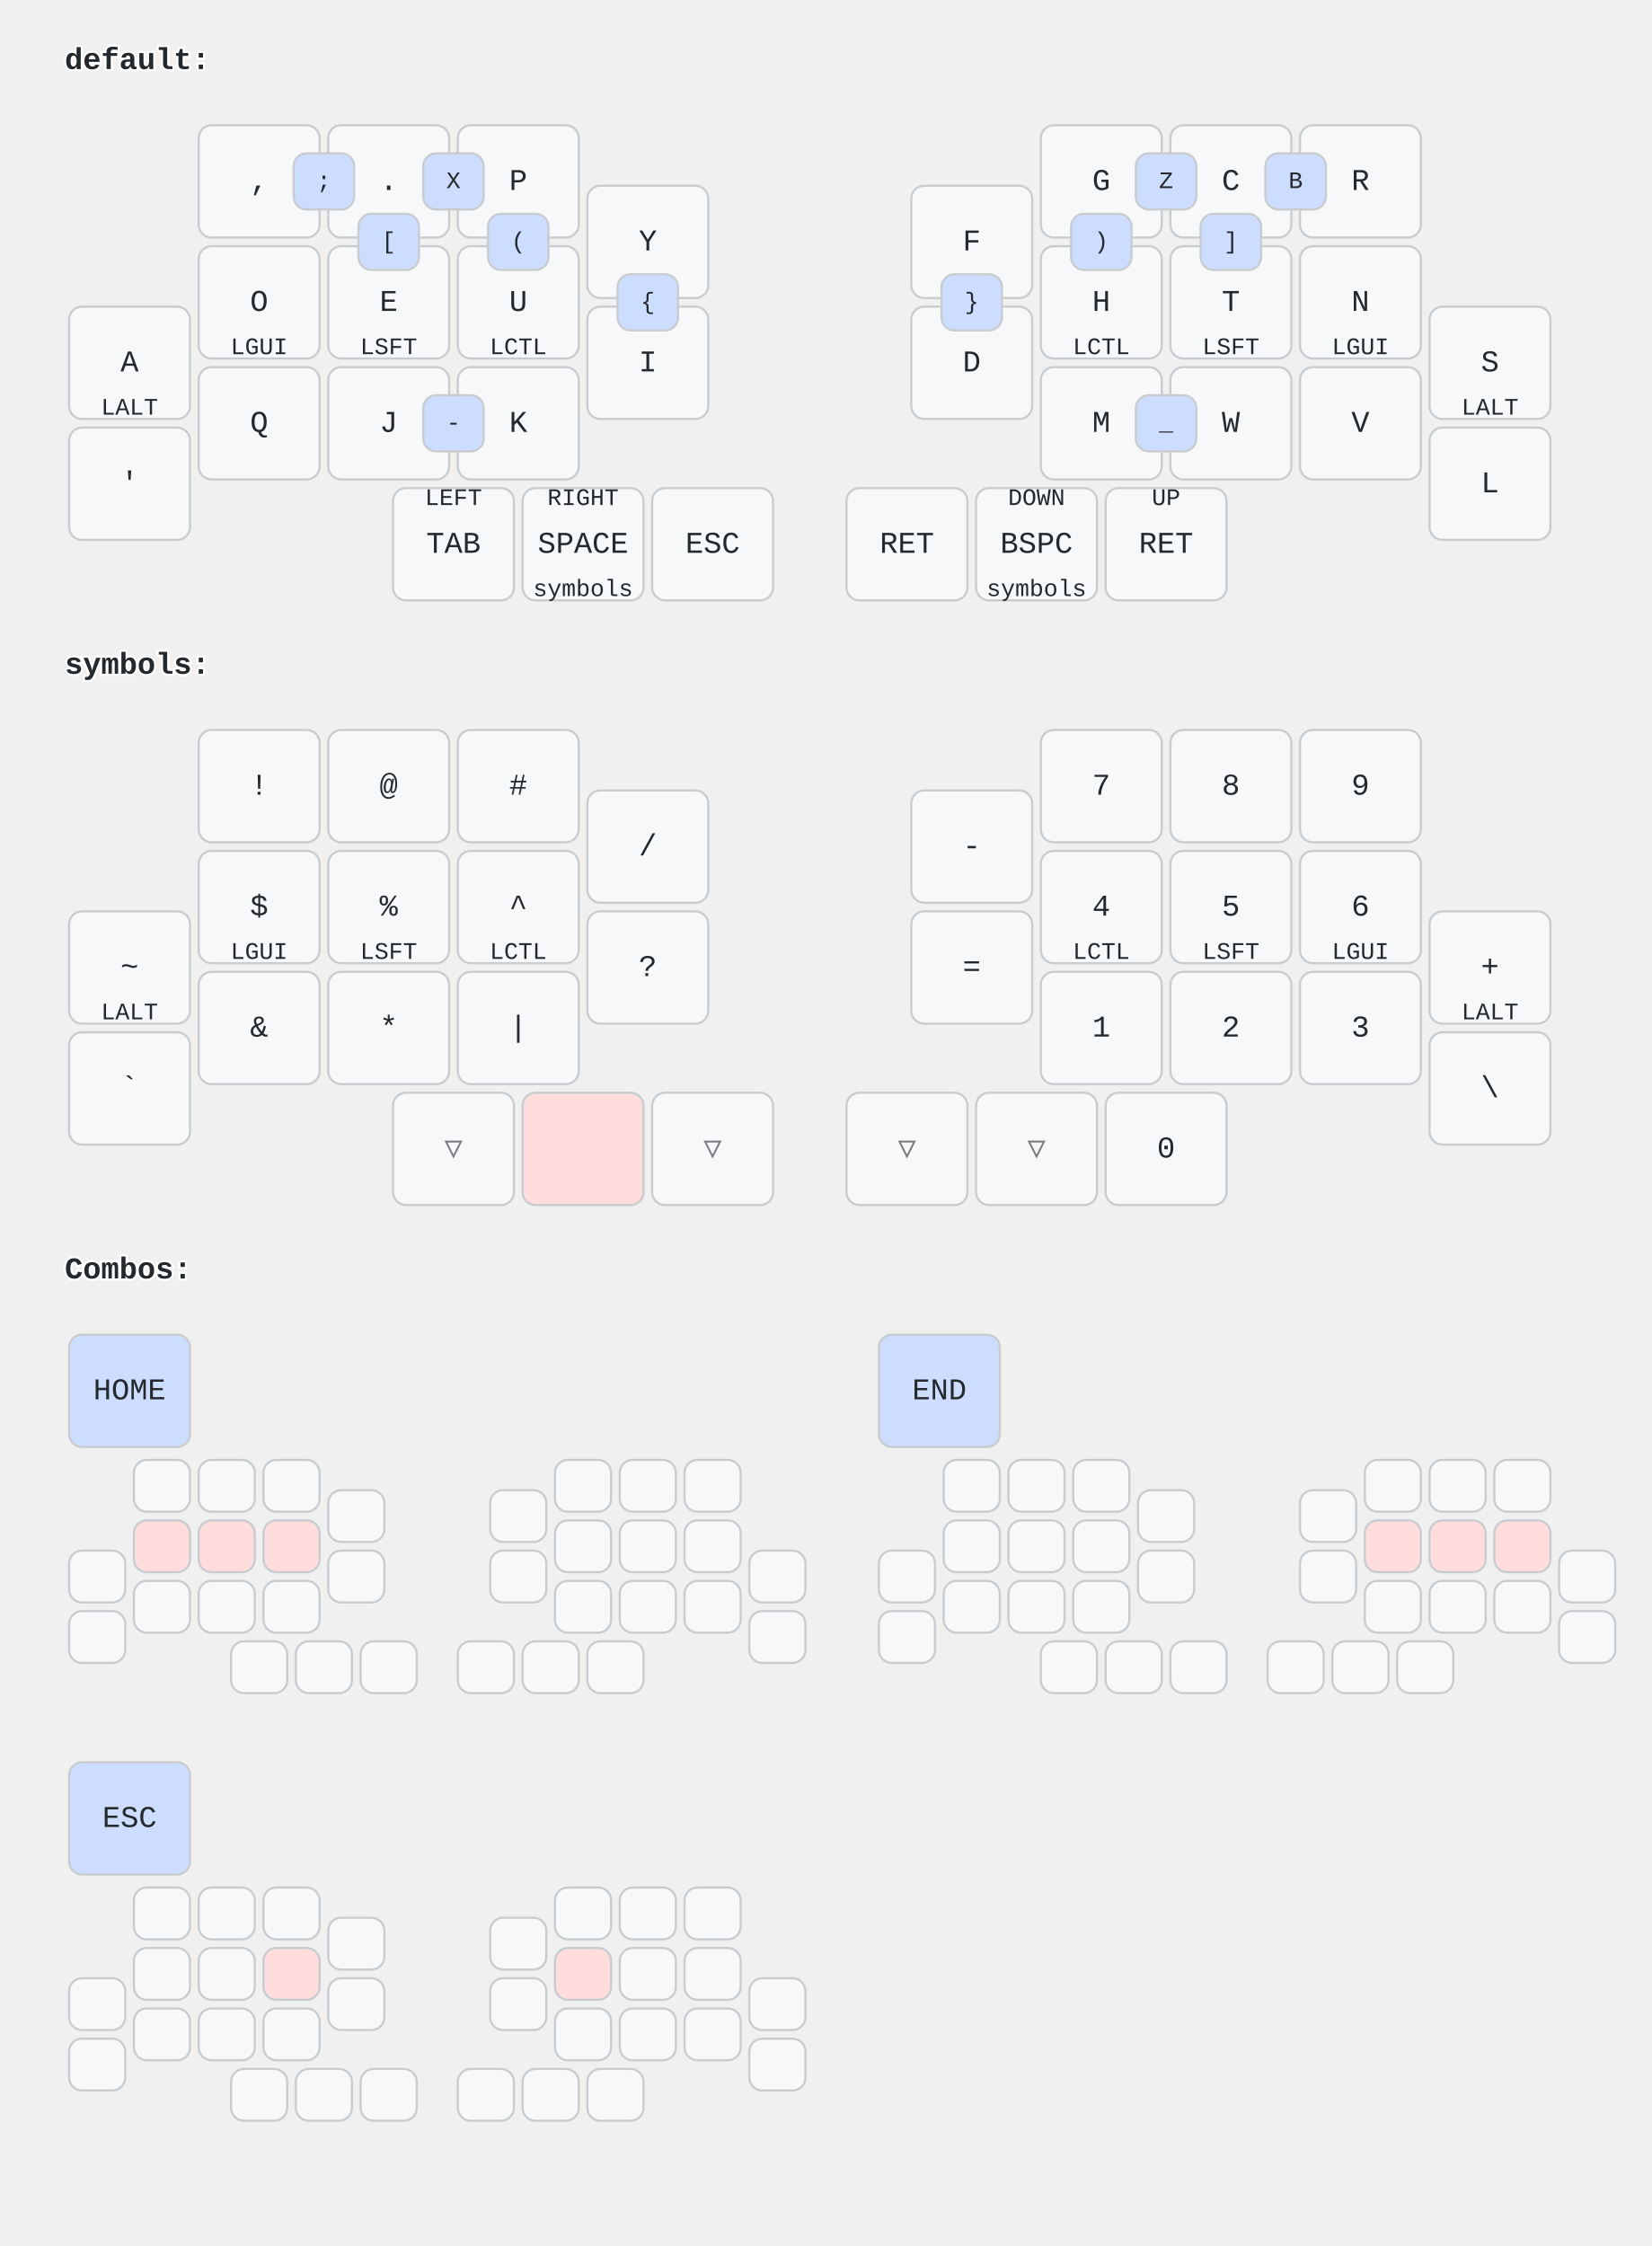
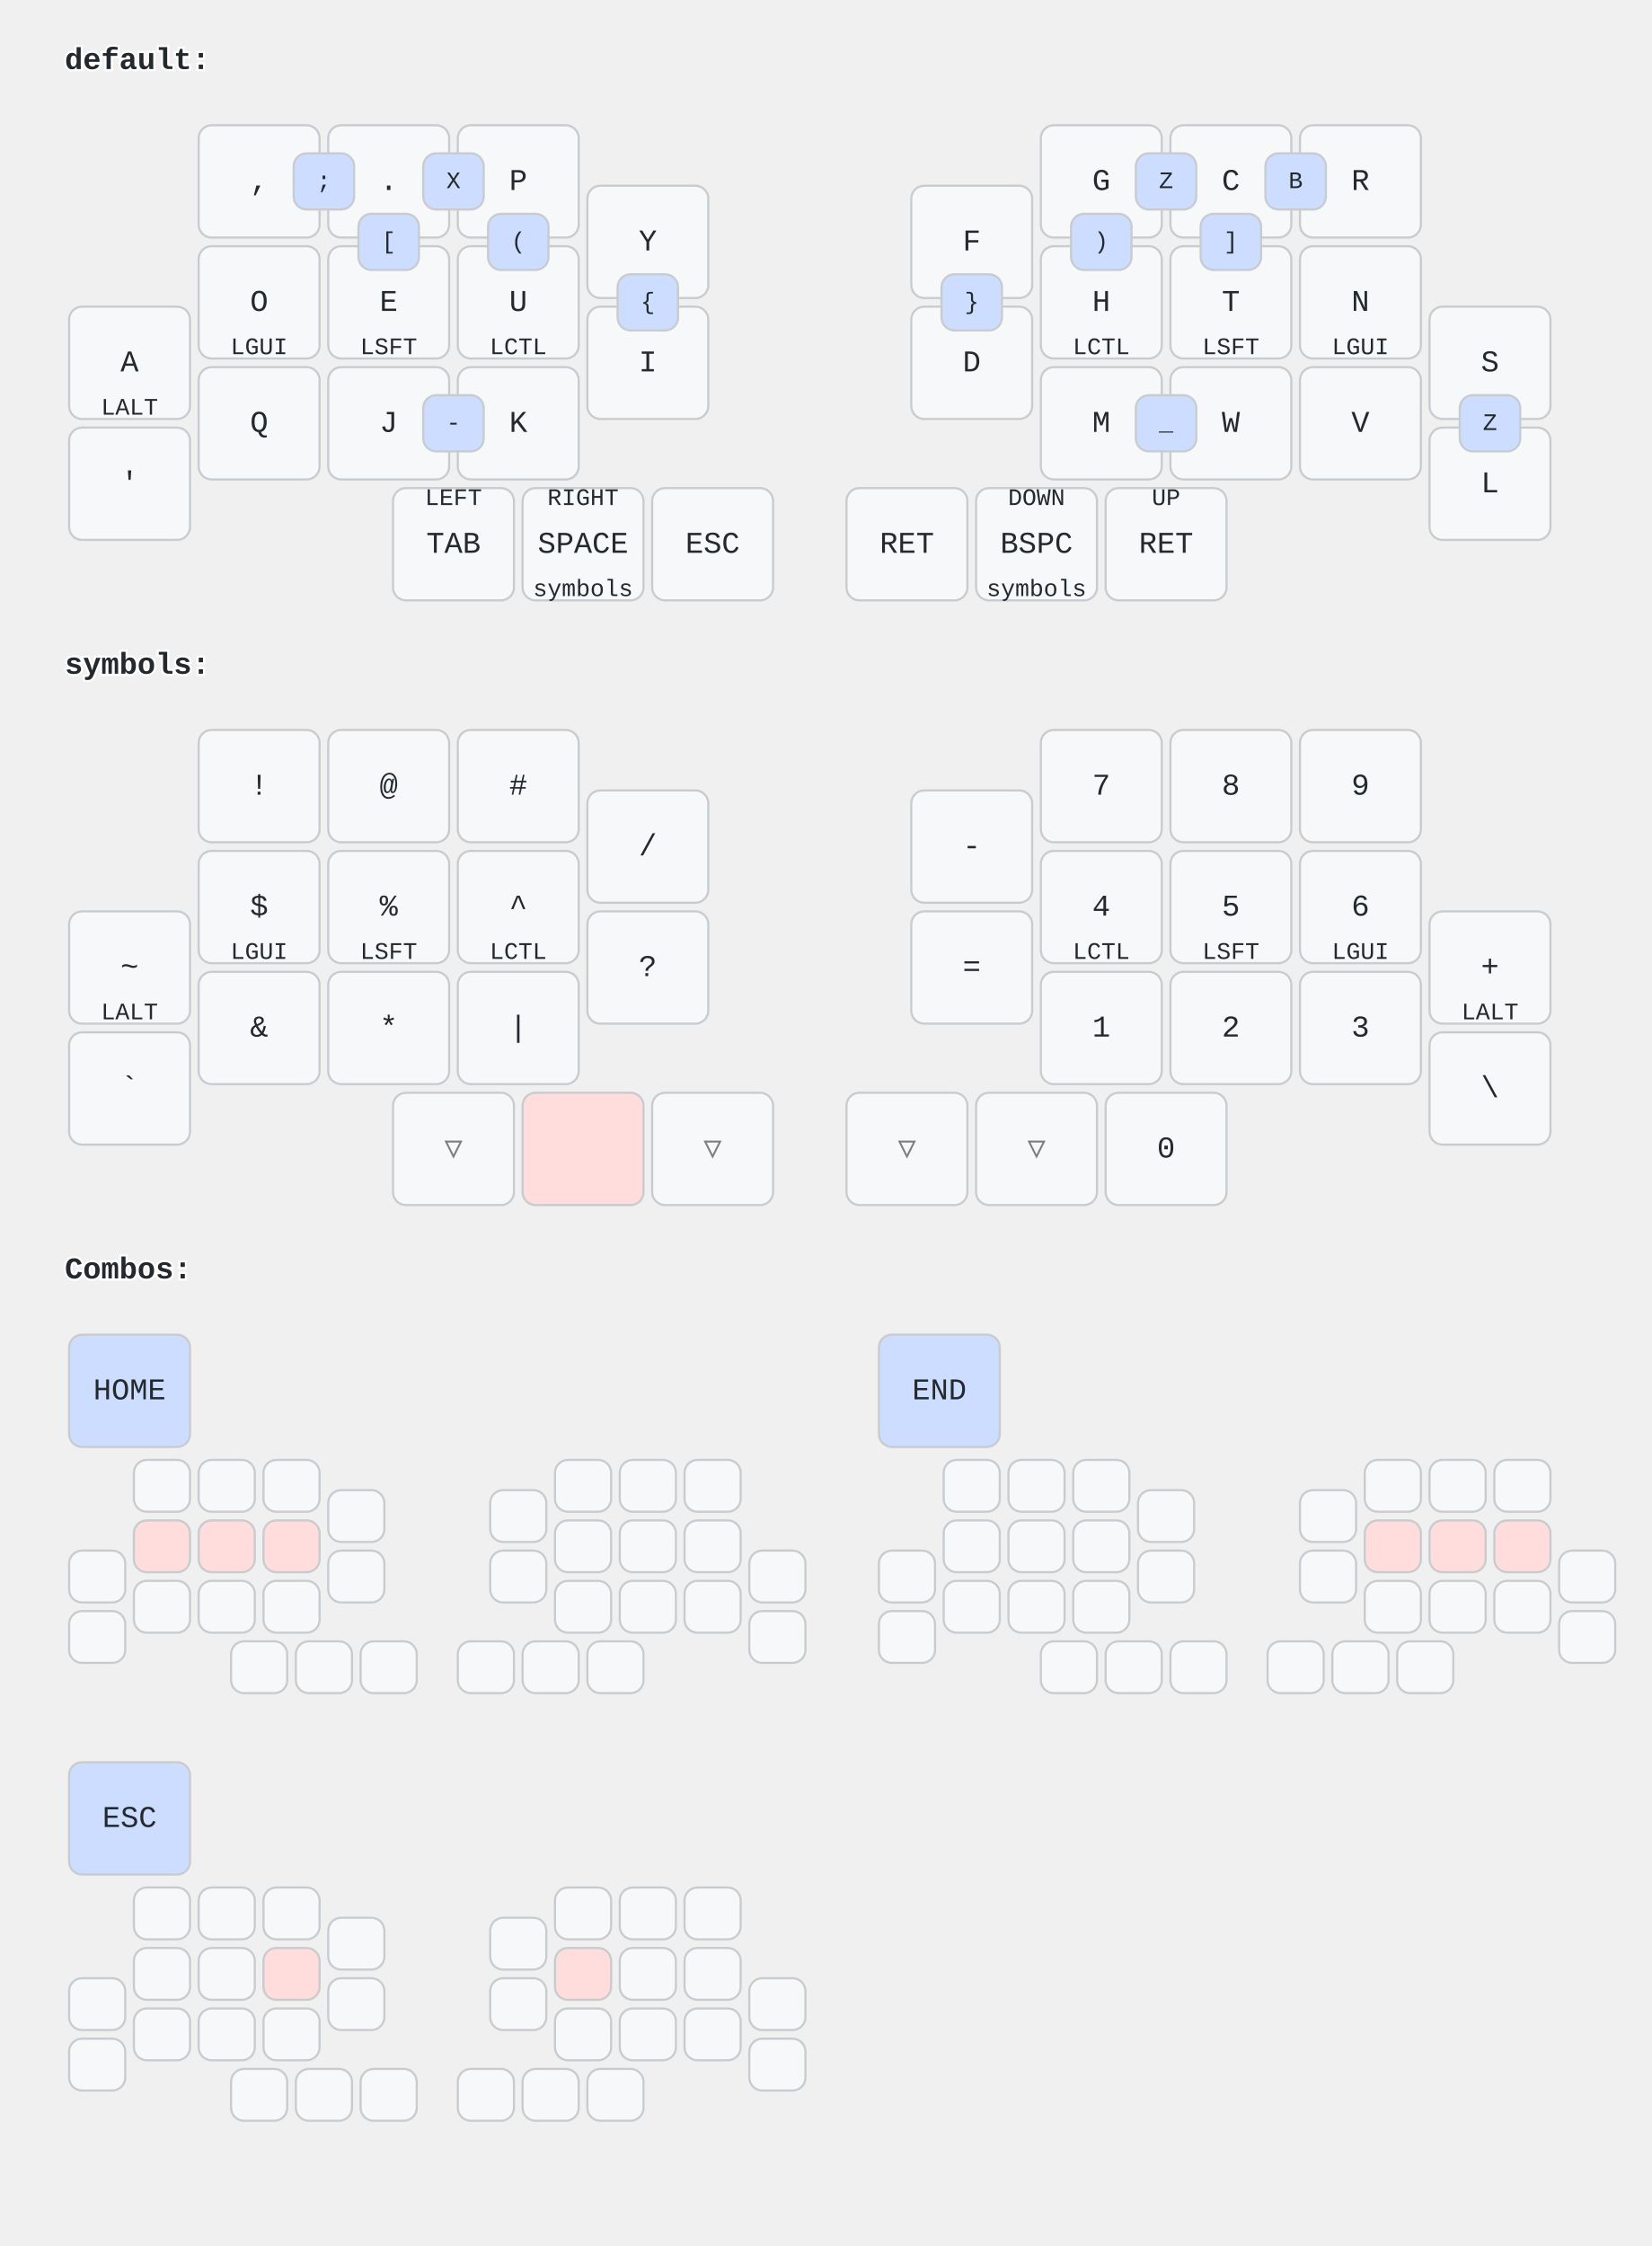
<svg xmlns="http://www.w3.org/2000/svg" width="765" height="1040" viewBox="0 0 765 1040" class="keymap">
  <style>/* inherit to force styles through use tags */
svg path {
    fill: inherit;
}

/* font and background color specifications */
svg.keymap {
    font-family: SFMono-Regular,Consolas,Liberation Mono,Menlo,monospace;
    font-size: 14px;
    font-kerning: normal;
    text-rendering: optimizeLegibility;
    fill: #24292e;
}

/* default key styling */
rect.key {
    fill: #f6f8fa;
}

rect.key, rect.combo {
    stroke: #c9cccf;
    stroke-width: 1;
}

/* default key side styling, only used is draw_key_sides is set */
rect.side {
    filter: brightness(90%);
}

/* color accent for combo boxes */
rect.combo, rect.combo-separate {
    fill: #cdf;
}

/* color accent for held keys */
rect.held, rect.combo.held {
    fill: #fdd;
}

/* color accent for ghost (optional) keys */
rect.ghost, rect.combo.ghost {
    stroke-dasharray: 4, 4;
    stroke-width: 2;
}

text {
    text-anchor: middle;
    dominant-baseline: middle;
}

/* styling for layer labels */
text.label {
    font-weight: bold;
    text-anchor: start;
    stroke: white;
    stroke-width: 2;
    paint-order: stroke;
}

/* styling for combo tap, and key hold/shifted label text */
text.combo, text.hold, text.shifted {
    font-size: 11px;
}

text.hold {
    text-anchor: middle;
    dominant-baseline: auto;
}

text.shifted {
    text-anchor: middle;
    dominant-baseline: hanging;
}

/* styling for hold/shifted label text in combo box */
text.combo.hold, text.combo.shifted {
    font-size: 8px;
}

/* lighter symbol for transparent keys */
text.trans {
    fill: #7b7e81;
}

/* styling for combo dendrons */
path.combo {
    stroke-width: 1;
    stroke: gray;
    fill: none;
}

/* Start Tabler Icons Cleanup */
/* cannot use height/width with glyphs */
.icon-tabler &gt; path {
    fill: inherit;
    stroke: inherit;
    stroke-width: 2;
}
/* hide tabler's default box */
.icon-tabler &gt; path[stroke="none"][fill="none"] {
    visibility: hidden;
}
/* End Tabler Icons Cleanup */
</style>
  <g transform="translate(30, 0)" class="layer-default">
    <text x="0" y="28" class="label">default:</text>
    <g transform="translate(0, 56)">
      <g transform="translate(90, 28)" class="key keypos-0">
        <rect rx="6" ry="6" x="-28" y="-26" width="56" height="52" class="key" />
        <text x="0" y="0" class="key tap">,</text>
      </g>
      <g transform="translate(150, 28)" class="key keypos-1">
        <rect rx="6" ry="6" x="-28" y="-26" width="56" height="52" class="key" />
        <text x="0" y="0" class="key tap">.</text>
      </g>
      <g transform="translate(210, 28)" class="key keypos-2">
        <rect rx="6" ry="6" x="-28" y="-26" width="56" height="52" class="key" />
        <text x="0" y="0" class="key tap">P</text>
      </g>
      <g transform="translate(270, 56)" class="key keypos-3">
        <rect rx="6" ry="6" x="-28" y="-26" width="56" height="52" class="key" />
        <text x="0" y="0" class="key tap">Y</text>
      </g>
      <g transform="translate(420, 56)" class="key keypos-4">
        <rect rx="6" ry="6" x="-28" y="-26" width="56" height="52" class="key" />
        <text x="0" y="0" class="key tap">F</text>
      </g>
      <g transform="translate(480, 28)" class="key keypos-5">
        <rect rx="6" ry="6" x="-28" y="-26" width="56" height="52" class="key" />
        <text x="0" y="0" class="key tap">G</text>
      </g>
      <g transform="translate(540, 28)" class="key keypos-6">
        <rect rx="6" ry="6" x="-28" y="-26" width="56" height="52" class="key" />
        <text x="0" y="0" class="key tap">C</text>
      </g>
      <g transform="translate(600, 28)" class="key keypos-7">
        <rect rx="6" ry="6" x="-28" y="-26" width="56" height="52" class="key" />
        <text x="0" y="0" class="key tap">R</text>
      </g>
      <g transform="translate(30, 112)" class="key keypos-8">
        <rect rx="6" ry="6" x="-28" y="-26" width="56" height="52" class="key" />
        <text x="0" y="0" class="key tap">A</text>
        <text x="0" y="24" class="key hold">LALT</text>
      </g>
      <g transform="translate(90, 84)" class="key keypos-9">
        <rect rx="6" ry="6" x="-28" y="-26" width="56" height="52" class="key" />
        <text x="0" y="0" class="key tap">O</text>
        <text x="0" y="24" class="key hold">LGUI</text>
      </g>
      <g transform="translate(150, 84)" class="key keypos-10">
        <rect rx="6" ry="6" x="-28" y="-26" width="56" height="52" class="key" />
        <text x="0" y="0" class="key tap">E</text>
        <text x="0" y="24" class="key hold">LSFT</text>
      </g>
      <g transform="translate(210, 84)" class="key keypos-11">
        <rect rx="6" ry="6" x="-28" y="-26" width="56" height="52" class="key" />
        <text x="0" y="0" class="key tap">U</text>
        <text x="0" y="24" class="key hold">LCTL</text>
      </g>
      <g transform="translate(270, 112)" class="key keypos-12">
        <rect rx="6" ry="6" x="-28" y="-26" width="56" height="52" class="key" />
        <text x="0" y="0" class="key tap">I</text>
      </g>
      <g transform="translate(420, 112)" class="key keypos-13">
        <rect rx="6" ry="6" x="-28" y="-26" width="56" height="52" class="key" />
        <text x="0" y="0" class="key tap">D</text>
      </g>
      <g transform="translate(480, 84)" class="key keypos-14">
        <rect rx="6" ry="6" x="-28" y="-26" width="56" height="52" class="key" />
        <text x="0" y="0" class="key tap">H</text>
        <text x="0" y="24" class="key hold">LCTL</text>
      </g>
      <g transform="translate(540, 84)" class="key keypos-15">
        <rect rx="6" ry="6" x="-28" y="-26" width="56" height="52" class="key" />
        <text x="0" y="0" class="key tap">T</text>
        <text x="0" y="24" class="key hold">LSFT</text>
      </g>
      <g transform="translate(600, 84)" class="key keypos-16">
        <rect rx="6" ry="6" x="-28" y="-26" width="56" height="52" class="key" />
        <text x="0" y="0" class="key tap">N</text>
        <text x="0" y="24" class="key hold">LGUI</text>
      </g>
      <g transform="translate(660, 112)" class="key keypos-17">
        <rect rx="6" ry="6" x="-28" y="-26" width="56" height="52" class="key" />
        <text x="0" y="0" class="key tap">S</text>
        <text x="0" y="24" class="key hold">LALT</text>
      </g>
      <g transform="translate(30, 168)" class="key keypos-18">
        <rect rx="6" ry="6" x="-28" y="-26" width="56" height="52" class="key" />
        <text x="0" y="0" class="key tap">'</text>
      </g>
      <g transform="translate(90, 140)" class="key keypos-19">
        <rect rx="6" ry="6" x="-28" y="-26" width="56" height="52" class="key" />
        <text x="0" y="0" class="key tap">Q</text>
      </g>
      <g transform="translate(150, 140)" class="key keypos-20">
        <rect rx="6" ry="6" x="-28" y="-26" width="56" height="52" class="key" />
        <text x="0" y="0" class="key tap">J</text>
      </g>
      <g transform="translate(210, 140)" class="key keypos-21">
        <rect rx="6" ry="6" x="-28" y="-26" width="56" height="52" class="key" />
        <text x="0" y="0" class="key tap">K</text>
      </g>
      <g transform="translate(480, 140)" class="key keypos-22">
        <rect rx="6" ry="6" x="-28" y="-26" width="56" height="52" class="key" />
        <text x="0" y="0" class="key tap">M</text>
      </g>
      <g transform="translate(540, 140)" class="key keypos-23">
        <rect rx="6" ry="6" x="-28" y="-26" width="56" height="52" class="key" />
        <text x="0" y="0" class="key tap">W</text>
      </g>
      <g transform="translate(600, 140)" class="key keypos-24">
        <rect rx="6" ry="6" x="-28" y="-26" width="56" height="52" class="key" />
        <text x="0" y="0" class="key tap">V</text>
      </g>
      <g transform="translate(660, 168)" class="key keypos-25">
        <rect rx="6" ry="6" x="-28" y="-26" width="56" height="52" class="key" />
        <text x="0" y="0" class="key tap">L</text>
      </g>
      <g transform="translate(180, 196)" class="key keypos-26">
        <rect rx="6" ry="6" x="-28" y="-26" width="56" height="52" class="key" />
        <text x="0" y="0" class="key tap">TAB</text>
        <text x="0" y="-24" class="key shifted">LEFT</text>
      </g>
      <g transform="translate(240, 196)" class="key keypos-27">
        <rect rx="6" ry="6" x="-28" y="-26" width="56" height="52" class="key" />
        <text x="0" y="0" class="key tap">SPACE</text>
        <text x="0" y="24" class="key hold">symbols</text>
        <text x="0" y="-24" class="key shifted">RIGHT</text>
      </g>
      <g transform="translate(300, 196)" class="key keypos-28">
        <rect rx="6" ry="6" x="-28" y="-26" width="56" height="52" class="key" />
        <text x="0" y="0" class="key tap">ESC</text>
      </g>
      <g transform="translate(390, 196)" class="key keypos-29">
        <rect rx="6" ry="6" x="-28" y="-26" width="56" height="52" class="key" />
        <text x="0" y="0" class="key tap">RET</text>
      </g>
      <g transform="translate(450, 196)" class="key keypos-30">
        <rect rx="6" ry="6" x="-28" y="-26" width="56" height="52" class="key" />
        <text x="0" y="0" class="key tap">BSPC</text>
        <text x="0" y="24" class="key hold">symbols</text>
        <text x="0" y="-24" class="key shifted">DOWN</text>
      </g>
      <g transform="translate(510, 196)" class="key keypos-31">
        <rect rx="6" ry="6" x="-28" y="-26" width="56" height="52" class="key" />
        <text x="0" y="0" class="key tap">RET</text>
        <text x="0" y="-24" class="key shifted">UP</text>
      </g>
      <g class="combo combopos-0">
        <rect rx="6" ry="6" x="106" y="15" width="28" height="26" class="combo" />
        <text x="120" y="28" class="combo tap">;</text>
      </g>
      <g class="combo combopos-1">
        <rect rx="6" ry="6" x="166" y="15" width="28" height="26" class="combo" />
        <text x="180" y="28" class="combo tap">X</text>
      </g>
      <g class="combo combopos-2">
        <rect rx="6" ry="6" x="496" y="15" width="28" height="26" class="combo" />
        <text x="510" y="28" class="combo tap">Z</text>
      </g>
      <g class="combo combopos-3">
        <rect rx="6" ry="6" x="556" y="15" width="28" height="26" class="combo" />
        <text x="570" y="28" class="combo tap">B</text>
      </g>
      <g class="combo combopos-4">
+         <rect rx="6" ry="6" x="646" y="127" width="28" height="26" class="combo" />
+         <text x="660" y="140" class="combo tap">Z</text>
+       </g>
+       <g class="combo combopos-5">
        <rect rx="6" ry="6" x="136" y="43" width="28" height="26" class="combo" />
        <text x="150" y="56" class="combo tap">[</text>
      </g>
-       <g class="combo combopos-5">
+       <g class="combo combopos-6">
        <rect rx="6" ry="6" x="526" y="43" width="28" height="26" class="combo" />
        <text x="540" y="56" class="combo tap">]</text>
      </g>
-       <g class="combo combopos-6">
+       <g class="combo combopos-7">
        <rect rx="6" ry="6" x="196" y="43" width="28" height="26" class="combo" />
        <text x="210" y="56" class="combo tap">(</text>
      </g>
-       <g class="combo combopos-7">
+       <g class="combo combopos-8">
        <rect rx="6" ry="6" x="466" y="43" width="28" height="26" class="combo" />
        <text x="480" y="56" class="combo tap">)</text>
      </g>
-       <g class="combo combopos-8">
+       <g class="combo combopos-9">
        <rect rx="6" ry="6" x="256" y="71" width="28" height="26" class="combo" />
        <text x="270" y="84" class="combo tap">{</text>
      </g>
-       <g class="combo combopos-9">
+       <g class="combo combopos-10">
        <rect rx="6" ry="6" x="406" y="71" width="28" height="26" class="combo" />
        <text x="420" y="84" class="combo tap">}</text>
      </g>
-       <g class="combo combopos-10">
+       <g class="combo combopos-11">
        <rect rx="6" ry="6" x="166" y="127" width="28" height="26" class="combo" />
        <text x="180" y="140" class="combo tap">-</text>
      </g>
-       <g class="combo combopos-11">
+       <g class="combo combopos-12">
        <rect rx="6" ry="6" x="496" y="127" width="28" height="26" class="combo" />
        <text x="510" y="140" class="combo tap">_</text>
      </g>
    </g>
  </g>
  <g transform="translate(30, 280)" class="layer-symbols">
    <text x="0" y="28" class="label">symbols:</text>
    <g transform="translate(0, 56)">
      <g transform="translate(90, 28)" class="key keypos-0">
        <rect rx="6" ry="6" x="-28" y="-26" width="56" height="52" class="key" />
        <text x="0" y="0" class="key tap">!</text>
      </g>
      <g transform="translate(150, 28)" class="key keypos-1">
        <rect rx="6" ry="6" x="-28" y="-26" width="56" height="52" class="key" />
        <text x="0" y="0" class="key tap">@</text>
      </g>
      <g transform="translate(210, 28)" class="key keypos-2">
        <rect rx="6" ry="6" x="-28" y="-26" width="56" height="52" class="key" />
        <text x="0" y="0" class="key tap">#</text>
      </g>
      <g transform="translate(270, 56)" class="key keypos-3">
        <rect rx="6" ry="6" x="-28" y="-26" width="56" height="52" class="key" />
        <text x="0" y="0" class="key tap">/</text>
      </g>
      <g transform="translate(420, 56)" class="key keypos-4">
        <rect rx="6" ry="6" x="-28" y="-26" width="56" height="52" class="key" />
        <text x="0" y="0" class="key tap">-</text>
      </g>
      <g transform="translate(480, 28)" class="key keypos-5">
        <rect rx="6" ry="6" x="-28" y="-26" width="56" height="52" class="key" />
        <text x="0" y="0" class="key tap">7</text>
      </g>
      <g transform="translate(540, 28)" class="key keypos-6">
        <rect rx="6" ry="6" x="-28" y="-26" width="56" height="52" class="key" />
        <text x="0" y="0" class="key tap">8</text>
      </g>
      <g transform="translate(600, 28)" class="key keypos-7">
        <rect rx="6" ry="6" x="-28" y="-26" width="56" height="52" class="key" />
        <text x="0" y="0" class="key tap">9</text>
      </g>
      <g transform="translate(30, 112)" class="key keypos-8">
        <rect rx="6" ry="6" x="-28" y="-26" width="56" height="52" class="key" />
        <text x="0" y="0" class="key tap">~</text>
        <text x="0" y="24" class="key hold">LALT</text>
      </g>
      <g transform="translate(90, 84)" class="key keypos-9">
        <rect rx="6" ry="6" x="-28" y="-26" width="56" height="52" class="key" />
        <text x="0" y="0" class="key tap">$</text>
        <text x="0" y="24" class="key hold">LGUI</text>
      </g>
      <g transform="translate(150, 84)" class="key keypos-10">
        <rect rx="6" ry="6" x="-28" y="-26" width="56" height="52" class="key" />
        <text x="0" y="0" class="key tap">%</text>
        <text x="0" y="24" class="key hold">LSFT</text>
      </g>
      <g transform="translate(210, 84)" class="key keypos-11">
        <rect rx="6" ry="6" x="-28" y="-26" width="56" height="52" class="key" />
        <text x="0" y="0" class="key tap">^</text>
        <text x="0" y="24" class="key hold">LCTL</text>
      </g>
      <g transform="translate(270, 112)" class="key keypos-12">
        <rect rx="6" ry="6" x="-28" y="-26" width="56" height="52" class="key" />
        <text x="0" y="0" class="key tap">?</text>
      </g>
      <g transform="translate(420, 112)" class="key keypos-13">
        <rect rx="6" ry="6" x="-28" y="-26" width="56" height="52" class="key" />
        <text x="0" y="0" class="key tap">=</text>
      </g>
      <g transform="translate(480, 84)" class="key keypos-14">
        <rect rx="6" ry="6" x="-28" y="-26" width="56" height="52" class="key" />
        <text x="0" y="0" class="key tap">4</text>
        <text x="0" y="24" class="key hold">LCTL</text>
      </g>
      <g transform="translate(540, 84)" class="key keypos-15">
        <rect rx="6" ry="6" x="-28" y="-26" width="56" height="52" class="key" />
        <text x="0" y="0" class="key tap">5</text>
        <text x="0" y="24" class="key hold">LSFT</text>
      </g>
      <g transform="translate(600, 84)" class="key keypos-16">
        <rect rx="6" ry="6" x="-28" y="-26" width="56" height="52" class="key" />
        <text x="0" y="0" class="key tap">6</text>
        <text x="0" y="24" class="key hold">LGUI</text>
      </g>
      <g transform="translate(660, 112)" class="key keypos-17">
        <rect rx="6" ry="6" x="-28" y="-26" width="56" height="52" class="key" />
        <text x="0" y="0" class="key tap">+</text>
        <text x="0" y="24" class="key hold">LALT</text>
      </g>
      <g transform="translate(30, 168)" class="key keypos-18">
        <rect rx="6" ry="6" x="-28" y="-26" width="56" height="52" class="key" />
        <text x="0" y="0" class="key tap">`</text>
      </g>
      <g transform="translate(90, 140)" class="key keypos-19">
        <rect rx="6" ry="6" x="-28" y="-26" width="56" height="52" class="key" />
        <text x="0" y="0" class="key tap">&amp;</text>
      </g>
      <g transform="translate(150, 140)" class="key keypos-20">
        <rect rx="6" ry="6" x="-28" y="-26" width="56" height="52" class="key" />
        <text x="0" y="0" class="key tap">*</text>
      </g>
      <g transform="translate(210, 140)" class="key keypos-21">
        <rect rx="6" ry="6" x="-28" y="-26" width="56" height="52" class="key" />
        <text x="0" y="0" class="key tap">|</text>
      </g>
      <g transform="translate(480, 140)" class="key keypos-22">
        <rect rx="6" ry="6" x="-28" y="-26" width="56" height="52" class="key" />
        <text x="0" y="0" class="key tap">1</text>
      </g>
      <g transform="translate(540, 140)" class="key keypos-23">
        <rect rx="6" ry="6" x="-28" y="-26" width="56" height="52" class="key" />
        <text x="0" y="0" class="key tap">2</text>
      </g>
      <g transform="translate(600, 140)" class="key keypos-24">
        <rect rx="6" ry="6" x="-28" y="-26" width="56" height="52" class="key" />
        <text x="0" y="0" class="key tap">3</text>
      </g>
      <g transform="translate(660, 168)" class="key keypos-25">
        <rect rx="6" ry="6" x="-28" y="-26" width="56" height="52" class="key" />
        <text x="0" y="0" class="key tap">\</text>
      </g>
      <g transform="translate(180, 196)" class="key trans keypos-26">
        <rect rx="6" ry="6" x="-28" y="-26" width="56" height="52" class="key trans" />
        <text x="0" y="0" class="key trans tap">▽</text>
      </g>
      <g transform="translate(240, 196)" class="key held keypos-27">
        <rect rx="6" ry="6" x="-28" y="-26" width="56" height="52" class="key held" />
      </g>
      <g transform="translate(300, 196)" class="key trans keypos-28">
        <rect rx="6" ry="6" x="-28" y="-26" width="56" height="52" class="key trans" />
        <text x="0" y="0" class="key trans tap">▽</text>
      </g>
      <g transform="translate(390, 196)" class="key trans keypos-29">
        <rect rx="6" ry="6" x="-28" y="-26" width="56" height="52" class="key trans" />
        <text x="0" y="0" class="key trans tap">▽</text>
      </g>
      <g transform="translate(450, 196)" class="key trans keypos-30">
        <rect rx="6" ry="6" x="-28" y="-26" width="56" height="52" class="key trans" />
        <text x="0" y="0" class="key trans tap">▽</text>
      </g>
      <g transform="translate(510, 196)" class="key keypos-31">
        <rect rx="6" ry="6" x="-28" y="-26" width="56" height="52" class="key" />
        <text x="0" y="0" class="key tap">0</text>
      </g>
    </g>
  </g>
  <text x="30" y="588" class="label">Combos:</text>
  <g transform="translate(30, 560)" class="layer-combopos-0">
    <g transform="translate(0, 56)">
      <g transform="translate(30, 28)" class="key  combo-separate keypos-0">
        <rect rx="6" ry="6" x="-28" y="-26" width="56" height="52" class="key  combo-separate" />
        <text x="0" y="0" class="key  combo-separate tap">HOME</text>
      </g>
      <g transform="translate(45, 72)" class="key keypos-1">
        <rect rx="6" ry="6" x="-13" y="-12" width="26" height="24" class="key" />
      </g>
      <g transform="translate(75, 72)" class="key keypos-2">
        <rect rx="6" ry="6" x="-13" y="-12" width="26" height="24" class="key" />
      </g>
      <g transform="translate(105, 72)" class="key keypos-3">
        <rect rx="6" ry="6" x="-13" y="-12" width="26" height="24" class="key" />
      </g>
      <g transform="translate(135, 86)" class="key keypos-4">
        <rect rx="6" ry="6" x="-13" y="-12" width="26" height="24" class="key" />
      </g>
      <g transform="translate(210, 86)" class="key keypos-5">
        <rect rx="6" ry="6" x="-13" y="-12" width="26" height="24" class="key" />
      </g>
      <g transform="translate(240, 72)" class="key keypos-6">
        <rect rx="6" ry="6" x="-13" y="-12" width="26" height="24" class="key" />
      </g>
      <g transform="translate(270, 72)" class="key keypos-7">
        <rect rx="6" ry="6" x="-13" y="-12" width="26" height="24" class="key" />
      </g>
      <g transform="translate(300, 72)" class="key keypos-8">
        <rect rx="6" ry="6" x="-13" y="-12" width="26" height="24" class="key" />
      </g>
      <g transform="translate(15, 114)" class="key keypos-9">
        <rect rx="6" ry="6" x="-13" y="-12" width="26" height="24" class="key" />
      </g>
      <g transform="translate(45, 100)" class="key held keypos-10">
        <rect rx="6" ry="6" x="-13" y="-12" width="26" height="24" class="key held" />
      </g>
      <g transform="translate(75, 100)" class="key held keypos-11">
        <rect rx="6" ry="6" x="-13" y="-12" width="26" height="24" class="key held" />
      </g>
      <g transform="translate(105, 100)" class="key held keypos-12">
        <rect rx="6" ry="6" x="-13" y="-12" width="26" height="24" class="key held" />
      </g>
      <g transform="translate(135, 114)" class="key keypos-13">
        <rect rx="6" ry="6" x="-13" y="-12" width="26" height="24" class="key" />
      </g>
      <g transform="translate(210, 114)" class="key keypos-14">
        <rect rx="6" ry="6" x="-13" y="-12" width="26" height="24" class="key" />
      </g>
      <g transform="translate(240, 100)" class="key keypos-15">
        <rect rx="6" ry="6" x="-13" y="-12" width="26" height="24" class="key" />
      </g>
      <g transform="translate(270, 100)" class="key keypos-16">
        <rect rx="6" ry="6" x="-13" y="-12" width="26" height="24" class="key" />
      </g>
      <g transform="translate(300, 100)" class="key keypos-17">
        <rect rx="6" ry="6" x="-13" y="-12" width="26" height="24" class="key" />
      </g>
      <g transform="translate(330, 114)" class="key keypos-18">
        <rect rx="6" ry="6" x="-13" y="-12" width="26" height="24" class="key" />
      </g>
      <g transform="translate(15, 142)" class="key keypos-19">
        <rect rx="6" ry="6" x="-13" y="-12" width="26" height="24" class="key" />
      </g>
      <g transform="translate(45, 128)" class="key keypos-20">
        <rect rx="6" ry="6" x="-13" y="-12" width="26" height="24" class="key" />
      </g>
      <g transform="translate(75, 128)" class="key keypos-21">
        <rect rx="6" ry="6" x="-13" y="-12" width="26" height="24" class="key" />
      </g>
      <g transform="translate(105, 128)" class="key keypos-22">
        <rect rx="6" ry="6" x="-13" y="-12" width="26" height="24" class="key" />
      </g>
      <g transform="translate(240, 128)" class="key keypos-23">
        <rect rx="6" ry="6" x="-13" y="-12" width="26" height="24" class="key" />
      </g>
      <g transform="translate(270, 128)" class="key keypos-24">
        <rect rx="6" ry="6" x="-13" y="-12" width="26" height="24" class="key" />
      </g>
      <g transform="translate(300, 128)" class="key keypos-25">
        <rect rx="6" ry="6" x="-13" y="-12" width="26" height="24" class="key" />
      </g>
      <g transform="translate(330, 142)" class="key keypos-26">
        <rect rx="6" ry="6" x="-13" y="-12" width="26" height="24" class="key" />
      </g>
      <g transform="translate(90, 156)" class="key keypos-27">
        <rect rx="6" ry="6" x="-13" y="-12" width="26" height="24" class="key" />
      </g>
      <g transform="translate(120, 156)" class="key keypos-28">
        <rect rx="6" ry="6" x="-13" y="-12" width="26" height="24" class="key" />
      </g>
      <g transform="translate(150, 156)" class="key keypos-29">
        <rect rx="6" ry="6" x="-13" y="-12" width="26" height="24" class="key" />
      </g>
      <g transform="translate(195, 156)" class="key keypos-30">
        <rect rx="6" ry="6" x="-13" y="-12" width="26" height="24" class="key" />
      </g>
      <g transform="translate(225, 156)" class="key keypos-31">
        <rect rx="6" ry="6" x="-13" y="-12" width="26" height="24" class="key" />
      </g>
      <g transform="translate(255, 156)" class="key keypos-32">
        <rect rx="6" ry="6" x="-13" y="-12" width="26" height="24" class="key" />
      </g>
    </g>
  </g>
  <g transform="translate(405, 560)" class="layer-combopos-1">
    <g transform="translate(0, 56)">
      <g transform="translate(30, 28)" class="key  combo-separate keypos-0">
        <rect rx="6" ry="6" x="-28" y="-26" width="56" height="52" class="key  combo-separate" />
        <text x="0" y="0" class="key  combo-separate tap">END</text>
      </g>
      <g transform="translate(45, 72)" class="key keypos-1">
        <rect rx="6" ry="6" x="-13" y="-12" width="26" height="24" class="key" />
      </g>
      <g transform="translate(75, 72)" class="key keypos-2">
        <rect rx="6" ry="6" x="-13" y="-12" width="26" height="24" class="key" />
      </g>
      <g transform="translate(105, 72)" class="key keypos-3">
        <rect rx="6" ry="6" x="-13" y="-12" width="26" height="24" class="key" />
      </g>
      <g transform="translate(135, 86)" class="key keypos-4">
        <rect rx="6" ry="6" x="-13" y="-12" width="26" height="24" class="key" />
      </g>
      <g transform="translate(210, 86)" class="key keypos-5">
        <rect rx="6" ry="6" x="-13" y="-12" width="26" height="24" class="key" />
      </g>
      <g transform="translate(240, 72)" class="key keypos-6">
        <rect rx="6" ry="6" x="-13" y="-12" width="26" height="24" class="key" />
      </g>
      <g transform="translate(270, 72)" class="key keypos-7">
        <rect rx="6" ry="6" x="-13" y="-12" width="26" height="24" class="key" />
      </g>
      <g transform="translate(300, 72)" class="key keypos-8">
        <rect rx="6" ry="6" x="-13" y="-12" width="26" height="24" class="key" />
      </g>
      <g transform="translate(15, 114)" class="key keypos-9">
        <rect rx="6" ry="6" x="-13" y="-12" width="26" height="24" class="key" />
      </g>
      <g transform="translate(45, 100)" class="key keypos-10">
        <rect rx="6" ry="6" x="-13" y="-12" width="26" height="24" class="key" />
      </g>
      <g transform="translate(75, 100)" class="key keypos-11">
        <rect rx="6" ry="6" x="-13" y="-12" width="26" height="24" class="key" />
      </g>
      <g transform="translate(105, 100)" class="key keypos-12">
        <rect rx="6" ry="6" x="-13" y="-12" width="26" height="24" class="key" />
      </g>
      <g transform="translate(135, 114)" class="key keypos-13">
        <rect rx="6" ry="6" x="-13" y="-12" width="26" height="24" class="key" />
      </g>
      <g transform="translate(210, 114)" class="key keypos-14">
        <rect rx="6" ry="6" x="-13" y="-12" width="26" height="24" class="key" />
      </g>
      <g transform="translate(240, 100)" class="key held keypos-15">
        <rect rx="6" ry="6" x="-13" y="-12" width="26" height="24" class="key held" />
      </g>
      <g transform="translate(270, 100)" class="key held keypos-16">
        <rect rx="6" ry="6" x="-13" y="-12" width="26" height="24" class="key held" />
      </g>
      <g transform="translate(300, 100)" class="key held keypos-17">
        <rect rx="6" ry="6" x="-13" y="-12" width="26" height="24" class="key held" />
      </g>
      <g transform="translate(330, 114)" class="key keypos-18">
        <rect rx="6" ry="6" x="-13" y="-12" width="26" height="24" class="key" />
      </g>
      <g transform="translate(15, 142)" class="key keypos-19">
        <rect rx="6" ry="6" x="-13" y="-12" width="26" height="24" class="key" />
      </g>
      <g transform="translate(45, 128)" class="key keypos-20">
        <rect rx="6" ry="6" x="-13" y="-12" width="26" height="24" class="key" />
      </g>
      <g transform="translate(75, 128)" class="key keypos-21">
        <rect rx="6" ry="6" x="-13" y="-12" width="26" height="24" class="key" />
      </g>
      <g transform="translate(105, 128)" class="key keypos-22">
        <rect rx="6" ry="6" x="-13" y="-12" width="26" height="24" class="key" />
      </g>
      <g transform="translate(240, 128)" class="key keypos-23">
        <rect rx="6" ry="6" x="-13" y="-12" width="26" height="24" class="key" />
      </g>
      <g transform="translate(270, 128)" class="key keypos-24">
        <rect rx="6" ry="6" x="-13" y="-12" width="26" height="24" class="key" />
      </g>
      <g transform="translate(300, 128)" class="key keypos-25">
        <rect rx="6" ry="6" x="-13" y="-12" width="26" height="24" class="key" />
      </g>
      <g transform="translate(330, 142)" class="key keypos-26">
        <rect rx="6" ry="6" x="-13" y="-12" width="26" height="24" class="key" />
      </g>
      <g transform="translate(90, 156)" class="key keypos-27">
        <rect rx="6" ry="6" x="-13" y="-12" width="26" height="24" class="key" />
      </g>
      <g transform="translate(120, 156)" class="key keypos-28">
        <rect rx="6" ry="6" x="-13" y="-12" width="26" height="24" class="key" />
      </g>
      <g transform="translate(150, 156)" class="key keypos-29">
        <rect rx="6" ry="6" x="-13" y="-12" width="26" height="24" class="key" />
      </g>
      <g transform="translate(195, 156)" class="key keypos-30">
        <rect rx="6" ry="6" x="-13" y="-12" width="26" height="24" class="key" />
      </g>
      <g transform="translate(225, 156)" class="key keypos-31">
        <rect rx="6" ry="6" x="-13" y="-12" width="26" height="24" class="key" />
      </g>
      <g transform="translate(255, 156)" class="key keypos-32">
        <rect rx="6" ry="6" x="-13" y="-12" width="26" height="24" class="key" />
      </g>
    </g>
  </g>
  <g transform="translate(30, 786)" class="layer-combopos-2">
    <g transform="translate(0, 28)">
      <g transform="translate(30, 28)" class="key  combo-separate keypos-0">
        <rect rx="6" ry="6" x="-28" y="-26" width="56" height="52" class="key  combo-separate" />
        <text x="0" y="0" class="key  combo-separate tap">ESC</text>
      </g>
      <g transform="translate(45, 72)" class="key keypos-1">
        <rect rx="6" ry="6" x="-13" y="-12" width="26" height="24" class="key" />
      </g>
      <g transform="translate(75, 72)" class="key keypos-2">
        <rect rx="6" ry="6" x="-13" y="-12" width="26" height="24" class="key" />
      </g>
      <g transform="translate(105, 72)" class="key keypos-3">
        <rect rx="6" ry="6" x="-13" y="-12" width="26" height="24" class="key" />
      </g>
      <g transform="translate(135, 86)" class="key keypos-4">
        <rect rx="6" ry="6" x="-13" y="-12" width="26" height="24" class="key" />
      </g>
      <g transform="translate(210, 86)" class="key keypos-5">
        <rect rx="6" ry="6" x="-13" y="-12" width="26" height="24" class="key" />
      </g>
      <g transform="translate(240, 72)" class="key keypos-6">
        <rect rx="6" ry="6" x="-13" y="-12" width="26" height="24" class="key" />
      </g>
      <g transform="translate(270, 72)" class="key keypos-7">
        <rect rx="6" ry="6" x="-13" y="-12" width="26" height="24" class="key" />
      </g>
      <g transform="translate(300, 72)" class="key keypos-8">
        <rect rx="6" ry="6" x="-13" y="-12" width="26" height="24" class="key" />
      </g>
      <g transform="translate(15, 114)" class="key keypos-9">
        <rect rx="6" ry="6" x="-13" y="-12" width="26" height="24" class="key" />
      </g>
      <g transform="translate(45, 100)" class="key keypos-10">
        <rect rx="6" ry="6" x="-13" y="-12" width="26" height="24" class="key" />
      </g>
      <g transform="translate(75, 100)" class="key keypos-11">
        <rect rx="6" ry="6" x="-13" y="-12" width="26" height="24" class="key" />
      </g>
      <g transform="translate(105, 100)" class="key held keypos-12">
        <rect rx="6" ry="6" x="-13" y="-12" width="26" height="24" class="key held" />
      </g>
      <g transform="translate(135, 114)" class="key keypos-13">
        <rect rx="6" ry="6" x="-13" y="-12" width="26" height="24" class="key" />
      </g>
      <g transform="translate(210, 114)" class="key keypos-14">
        <rect rx="6" ry="6" x="-13" y="-12" width="26" height="24" class="key" />
      </g>
      <g transform="translate(240, 100)" class="key held keypos-15">
        <rect rx="6" ry="6" x="-13" y="-12" width="26" height="24" class="key held" />
      </g>
      <g transform="translate(270, 100)" class="key keypos-16">
        <rect rx="6" ry="6" x="-13" y="-12" width="26" height="24" class="key" />
      </g>
      <g transform="translate(300, 100)" class="key keypos-17">
        <rect rx="6" ry="6" x="-13" y="-12" width="26" height="24" class="key" />
      </g>
      <g transform="translate(330, 114)" class="key keypos-18">
        <rect rx="6" ry="6" x="-13" y="-12" width="26" height="24" class="key" />
      </g>
      <g transform="translate(15, 142)" class="key keypos-19">
        <rect rx="6" ry="6" x="-13" y="-12" width="26" height="24" class="key" />
      </g>
      <g transform="translate(45, 128)" class="key keypos-20">
        <rect rx="6" ry="6" x="-13" y="-12" width="26" height="24" class="key" />
      </g>
      <g transform="translate(75, 128)" class="key keypos-21">
        <rect rx="6" ry="6" x="-13" y="-12" width="26" height="24" class="key" />
      </g>
      <g transform="translate(105, 128)" class="key keypos-22">
        <rect rx="6" ry="6" x="-13" y="-12" width="26" height="24" class="key" />
      </g>
      <g transform="translate(240, 128)" class="key keypos-23">
        <rect rx="6" ry="6" x="-13" y="-12" width="26" height="24" class="key" />
      </g>
      <g transform="translate(270, 128)" class="key keypos-24">
        <rect rx="6" ry="6" x="-13" y="-12" width="26" height="24" class="key" />
      </g>
      <g transform="translate(300, 128)" class="key keypos-25">
        <rect rx="6" ry="6" x="-13" y="-12" width="26" height="24" class="key" />
      </g>
      <g transform="translate(330, 142)" class="key keypos-26">
        <rect rx="6" ry="6" x="-13" y="-12" width="26" height="24" class="key" />
      </g>
      <g transform="translate(90, 156)" class="key keypos-27">
        <rect rx="6" ry="6" x="-13" y="-12" width="26" height="24" class="key" />
      </g>
      <g transform="translate(120, 156)" class="key keypos-28">
        <rect rx="6" ry="6" x="-13" y="-12" width="26" height="24" class="key" />
      </g>
      <g transform="translate(150, 156)" class="key keypos-29">
        <rect rx="6" ry="6" x="-13" y="-12" width="26" height="24" class="key" />
      </g>
      <g transform="translate(195, 156)" class="key keypos-30">
        <rect rx="6" ry="6" x="-13" y="-12" width="26" height="24" class="key" />
      </g>
      <g transform="translate(225, 156)" class="key keypos-31">
        <rect rx="6" ry="6" x="-13" y="-12" width="26" height="24" class="key" />
      </g>
      <g transform="translate(255, 156)" class="key keypos-32">
        <rect rx="6" ry="6" x="-13" y="-12" width="26" height="24" class="key" />
      </g>
    </g>
  </g>
</svg>
